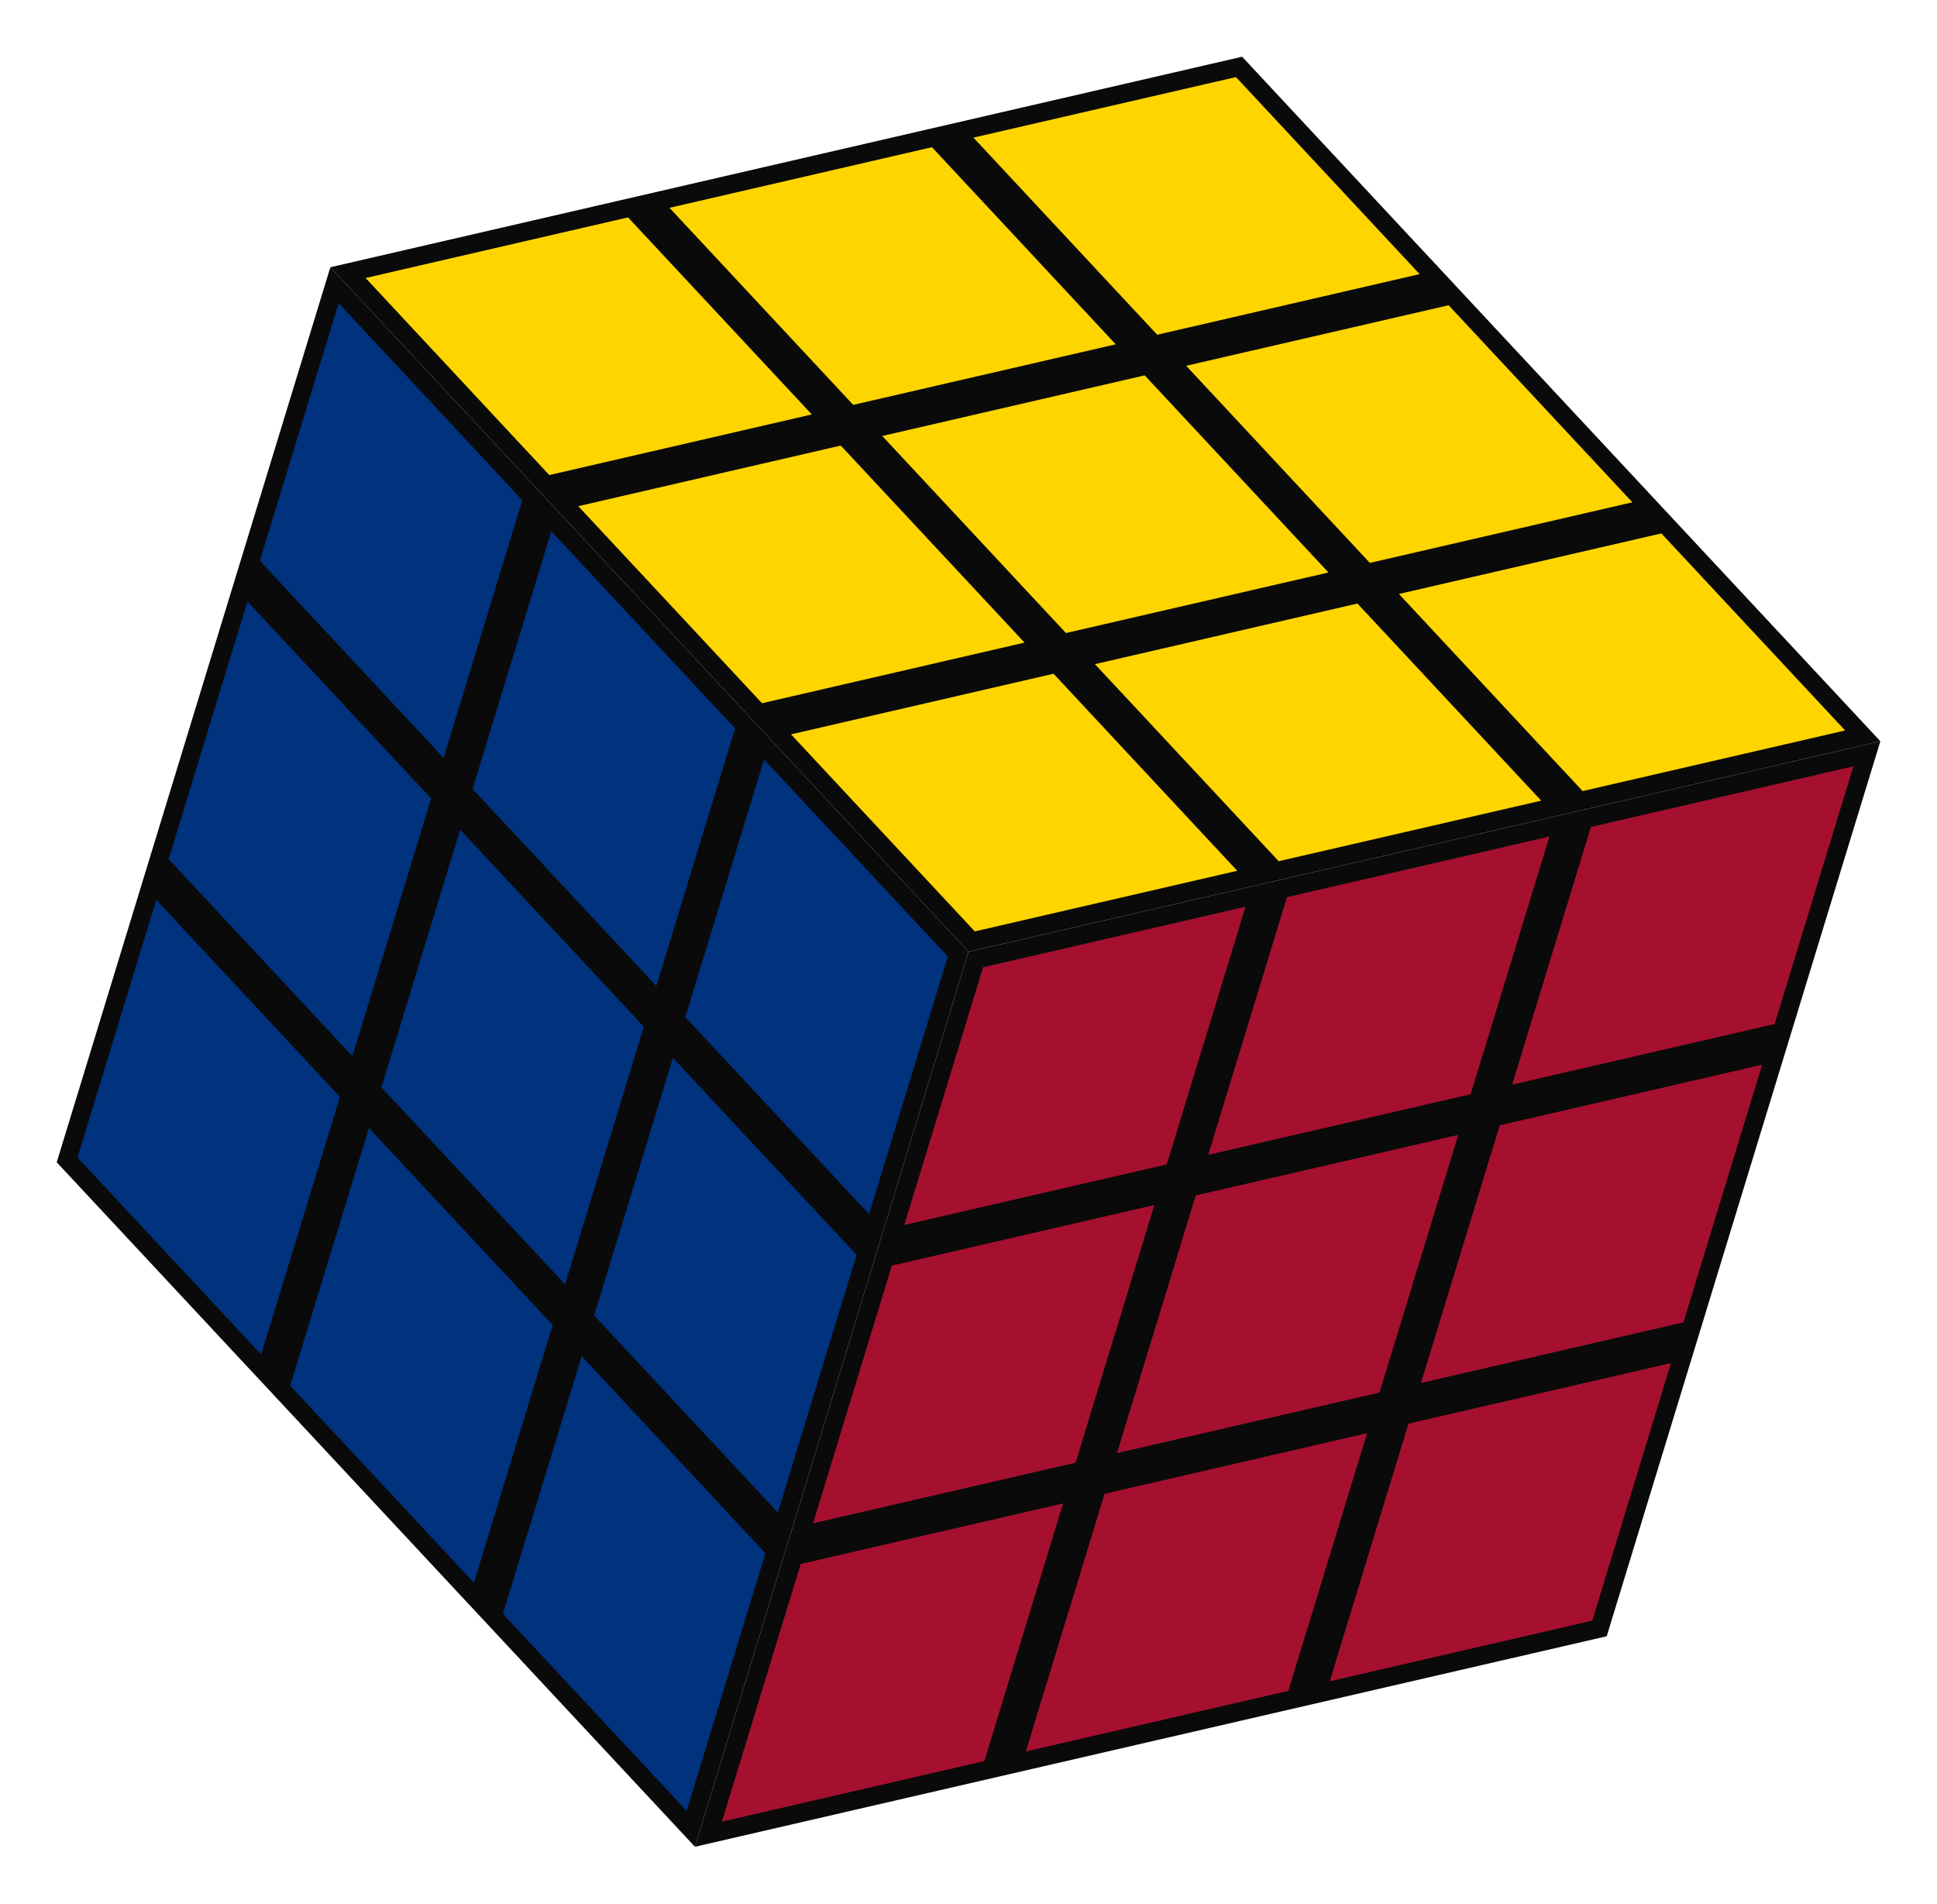
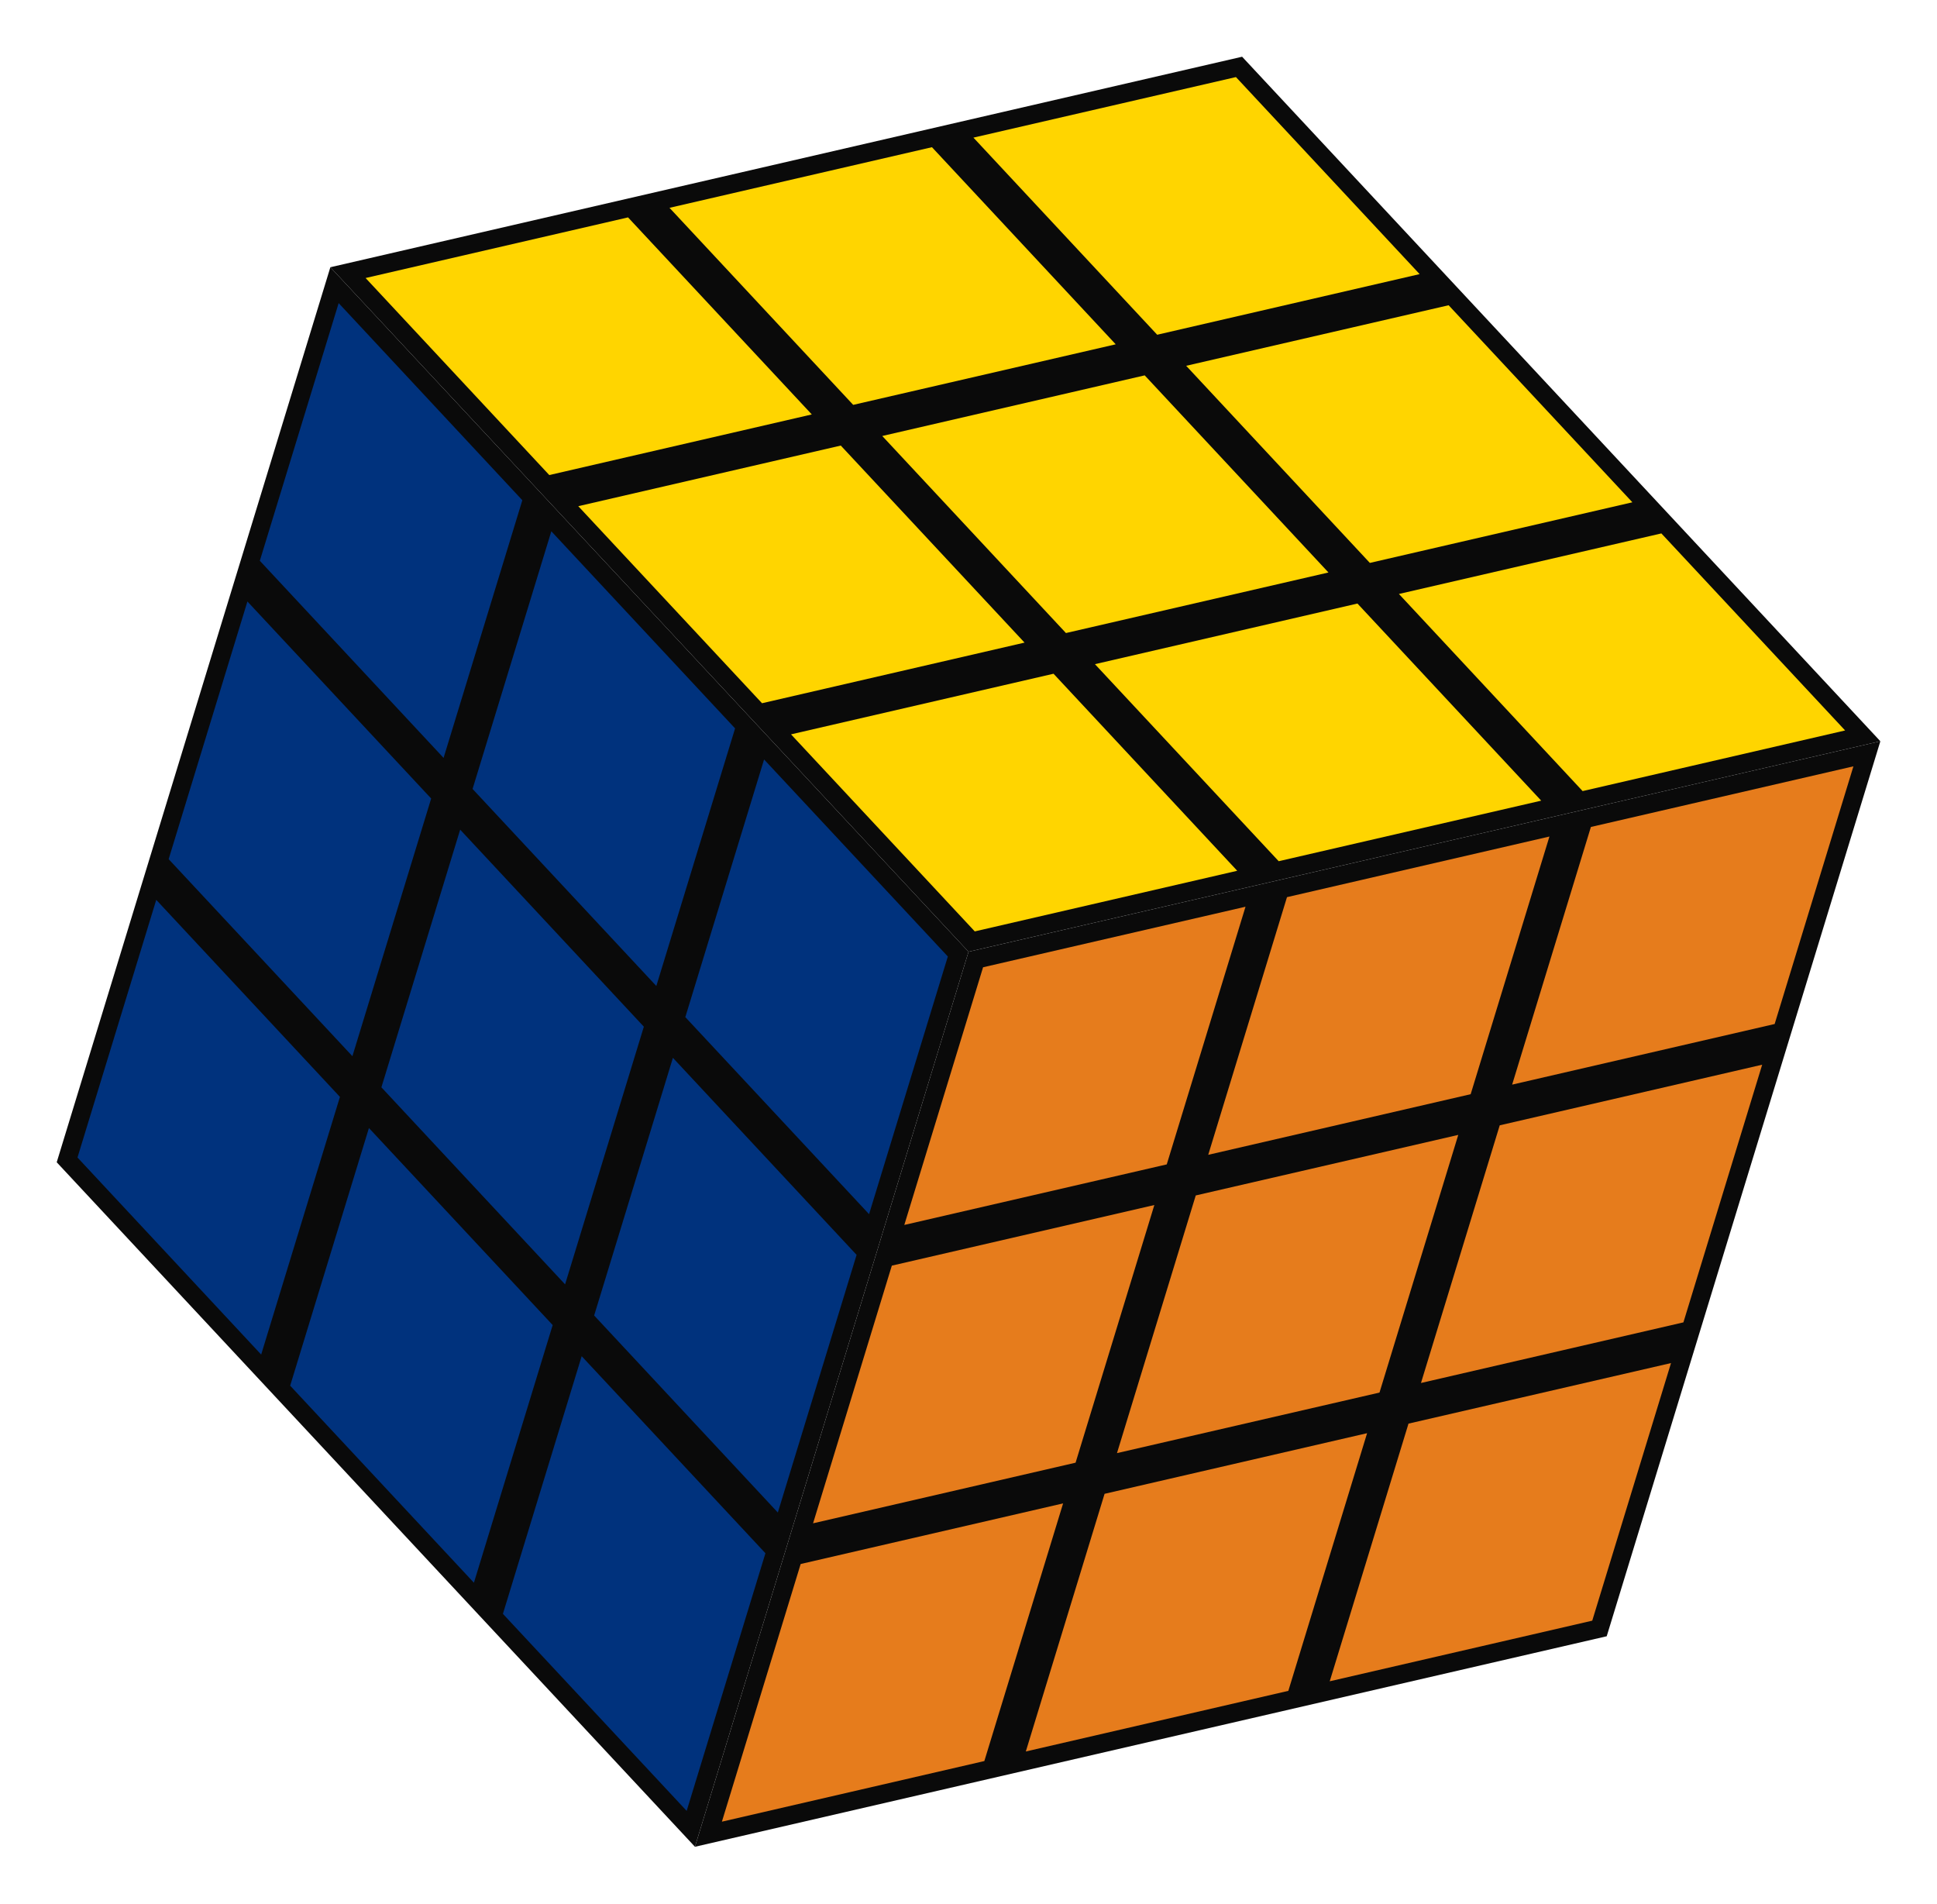
<svg xmlns="http://www.w3.org/2000/svg" width="273.23" height="268.46" viewBox="-136.62 -2.23 273.23 268.46" role="img" aria-label="Cubo de Rubik resuelto apoyado sobre una esquina">
  <polygon points="38.59,5.77 128.62,102.31 0.00,132.00 -90.02,35.46" fill="#0a0a0a" />
  <polygon points="37.72,8.64 63.63,36.43 26.61,44.98 0.69,17.18" fill="#ffd500" />
  <polygon points="-5.16,18.53 20.76,46.33 -16.27,54.87 -42.18,27.08" fill="#ffd500" />
  <polygon points="-48.03,28.43 -22.11,56.22 -59.14,64.77 -85.05,36.98" fill="#ffd500" />
  <polygon points="67.72,40.82 93.64,68.61 56.61,77.16 30.70,49.36" fill="#ffd500" />
  <polygon points="24.85,50.71 50.77,78.51 13.74,87.05 -12.17,59.26" fill="#ffd500" />
  <polygon points="-18.02,60.61 7.90,88.40 -29.13,96.95 -55.05,69.16" fill="#ffd500" />
  <polygon points="97.73,73.00 123.65,100.79 86.62,109.34 60.71,81.54" fill="#ffd500" />
  <polygon points="54.86,82.89 80.78,110.69 43.75,119.23 17.83,91.44" fill="#ffd500" />
  <polygon points="11.99,92.79 37.90,120.58 0.88,129.13 -25.04,101.34" fill="#ffd500" />
  <polygon points="-90.02,35.46 0.00,132.00 -38.59,258.23 -128.62,161.69" fill="#0a0a0a" />
  <polygon points="-88.85,40.52 -62.94,68.32 -74.05,104.66 -99.97,76.86" fill="#00327d" />
  <polygon points="-101.72,82.60 -75.80,110.39 -86.91,146.73 -112.83,118.94" fill="#00327d" />
  <polygon points="-114.58,124.68 -88.67,152.47 -99.78,188.81 -125.69,161.02" fill="#00327d" />
  <polygon points="-58.85,72.70 -32.93,100.50 -44.04,136.83 -69.96,109.04" fill="#00327d" />
  <polygon points="-71.71,114.78 -45.80,142.57 -56.91,178.91 -82.82,151.12" fill="#00327d" />
  <polygon points="-84.58,156.86 -58.66,184.65 -69.77,220.99 -95.69,193.20" fill="#00327d" />
  <polygon points="-28.84,104.88 -2.92,132.67 -14.03,169.01 -39.95,141.22" fill="#00327d" />
  <polygon points="-41.70,146.96 -15.79,174.75 -26.90,211.09 -52.81,183.30" fill="#00327d" />
  <polygon points="-54.57,189.04 -28.65,216.83 -39.76,253.17 -65.68,225.38" fill="#00327d" />
  <polygon points="128.62,102.31 0.00,132.00 -38.59,258.23 90.02,228.54" fill="#0a0a0a" />
-   <polygon points="124.82,105.85 87.79,114.40 76.68,150.74 113.71,142.19" fill="#a5102f" />
-   <polygon points="111.95,147.93 74.93,156.48 63.82,192.82 100.84,184.27" fill="#a5102f" />
-   <polygon points="99.09,190.01 62.06,198.55 50.95,234.89 87.98,226.34" fill="#a5102f" />
-   <polygon points="81.94,115.75 44.92,124.30 33.81,160.64 70.83,152.09" fill="#a5102f" />
-   <polygon points="69.08,157.83 32.05,166.37 20.94,202.71 57.97,194.17" fill="#a5102f" />
-   <polygon points="56.22,199.90 19.19,208.45 8.08,244.79 45.11,236.24" fill="#a5102f" />
-   <polygon points="39.07,125.65 2.05,134.19 -9.06,170.53 27.96,161.99" fill="#a5102f" />
-   <polygon points="26.21,167.72 -10.82,176.27 -21.93,212.61 15.10,204.06" fill="#a5102f" />
-   <polygon points="13.34,209.80 -23.68,218.35 -34.79,254.69 2.23,246.14" fill="#a5102f" />
+   <polygon points="124.82,105.85 87.79,114.40 76.68,150.74 113.71,142.19" fill="#e67c1c" />
+   <polygon points="111.95,147.93 74.93,156.48 63.82,192.82 100.84,184.27" fill="#e67c1c" />
+   <polygon points="99.09,190.01 62.06,198.55 50.95,234.89 87.98,226.34" fill="#e67c1c" />
+   <polygon points="81.94,115.75 44.92,124.30 33.81,160.64 70.83,152.09" fill="#e67c1c" />
+   <polygon points="69.08,157.83 32.05,166.37 20.94,202.71 57.97,194.17" fill="#e67c1c" />
+   <polygon points="56.22,199.90 19.19,208.45 8.08,244.79 45.11,236.24" fill="#e67c1c" />
+   <polygon points="39.07,125.65 2.05,134.19 -9.06,170.53 27.96,161.99" fill="#e67c1c" />
+   <polygon points="26.21,167.72 -10.82,176.27 -21.93,212.61 15.10,204.06" fill="#e67c1c" />
+   <polygon points="13.34,209.80 -23.68,218.35 -34.79,254.69 2.23,246.14" fill="#e67c1c" />
</svg>
